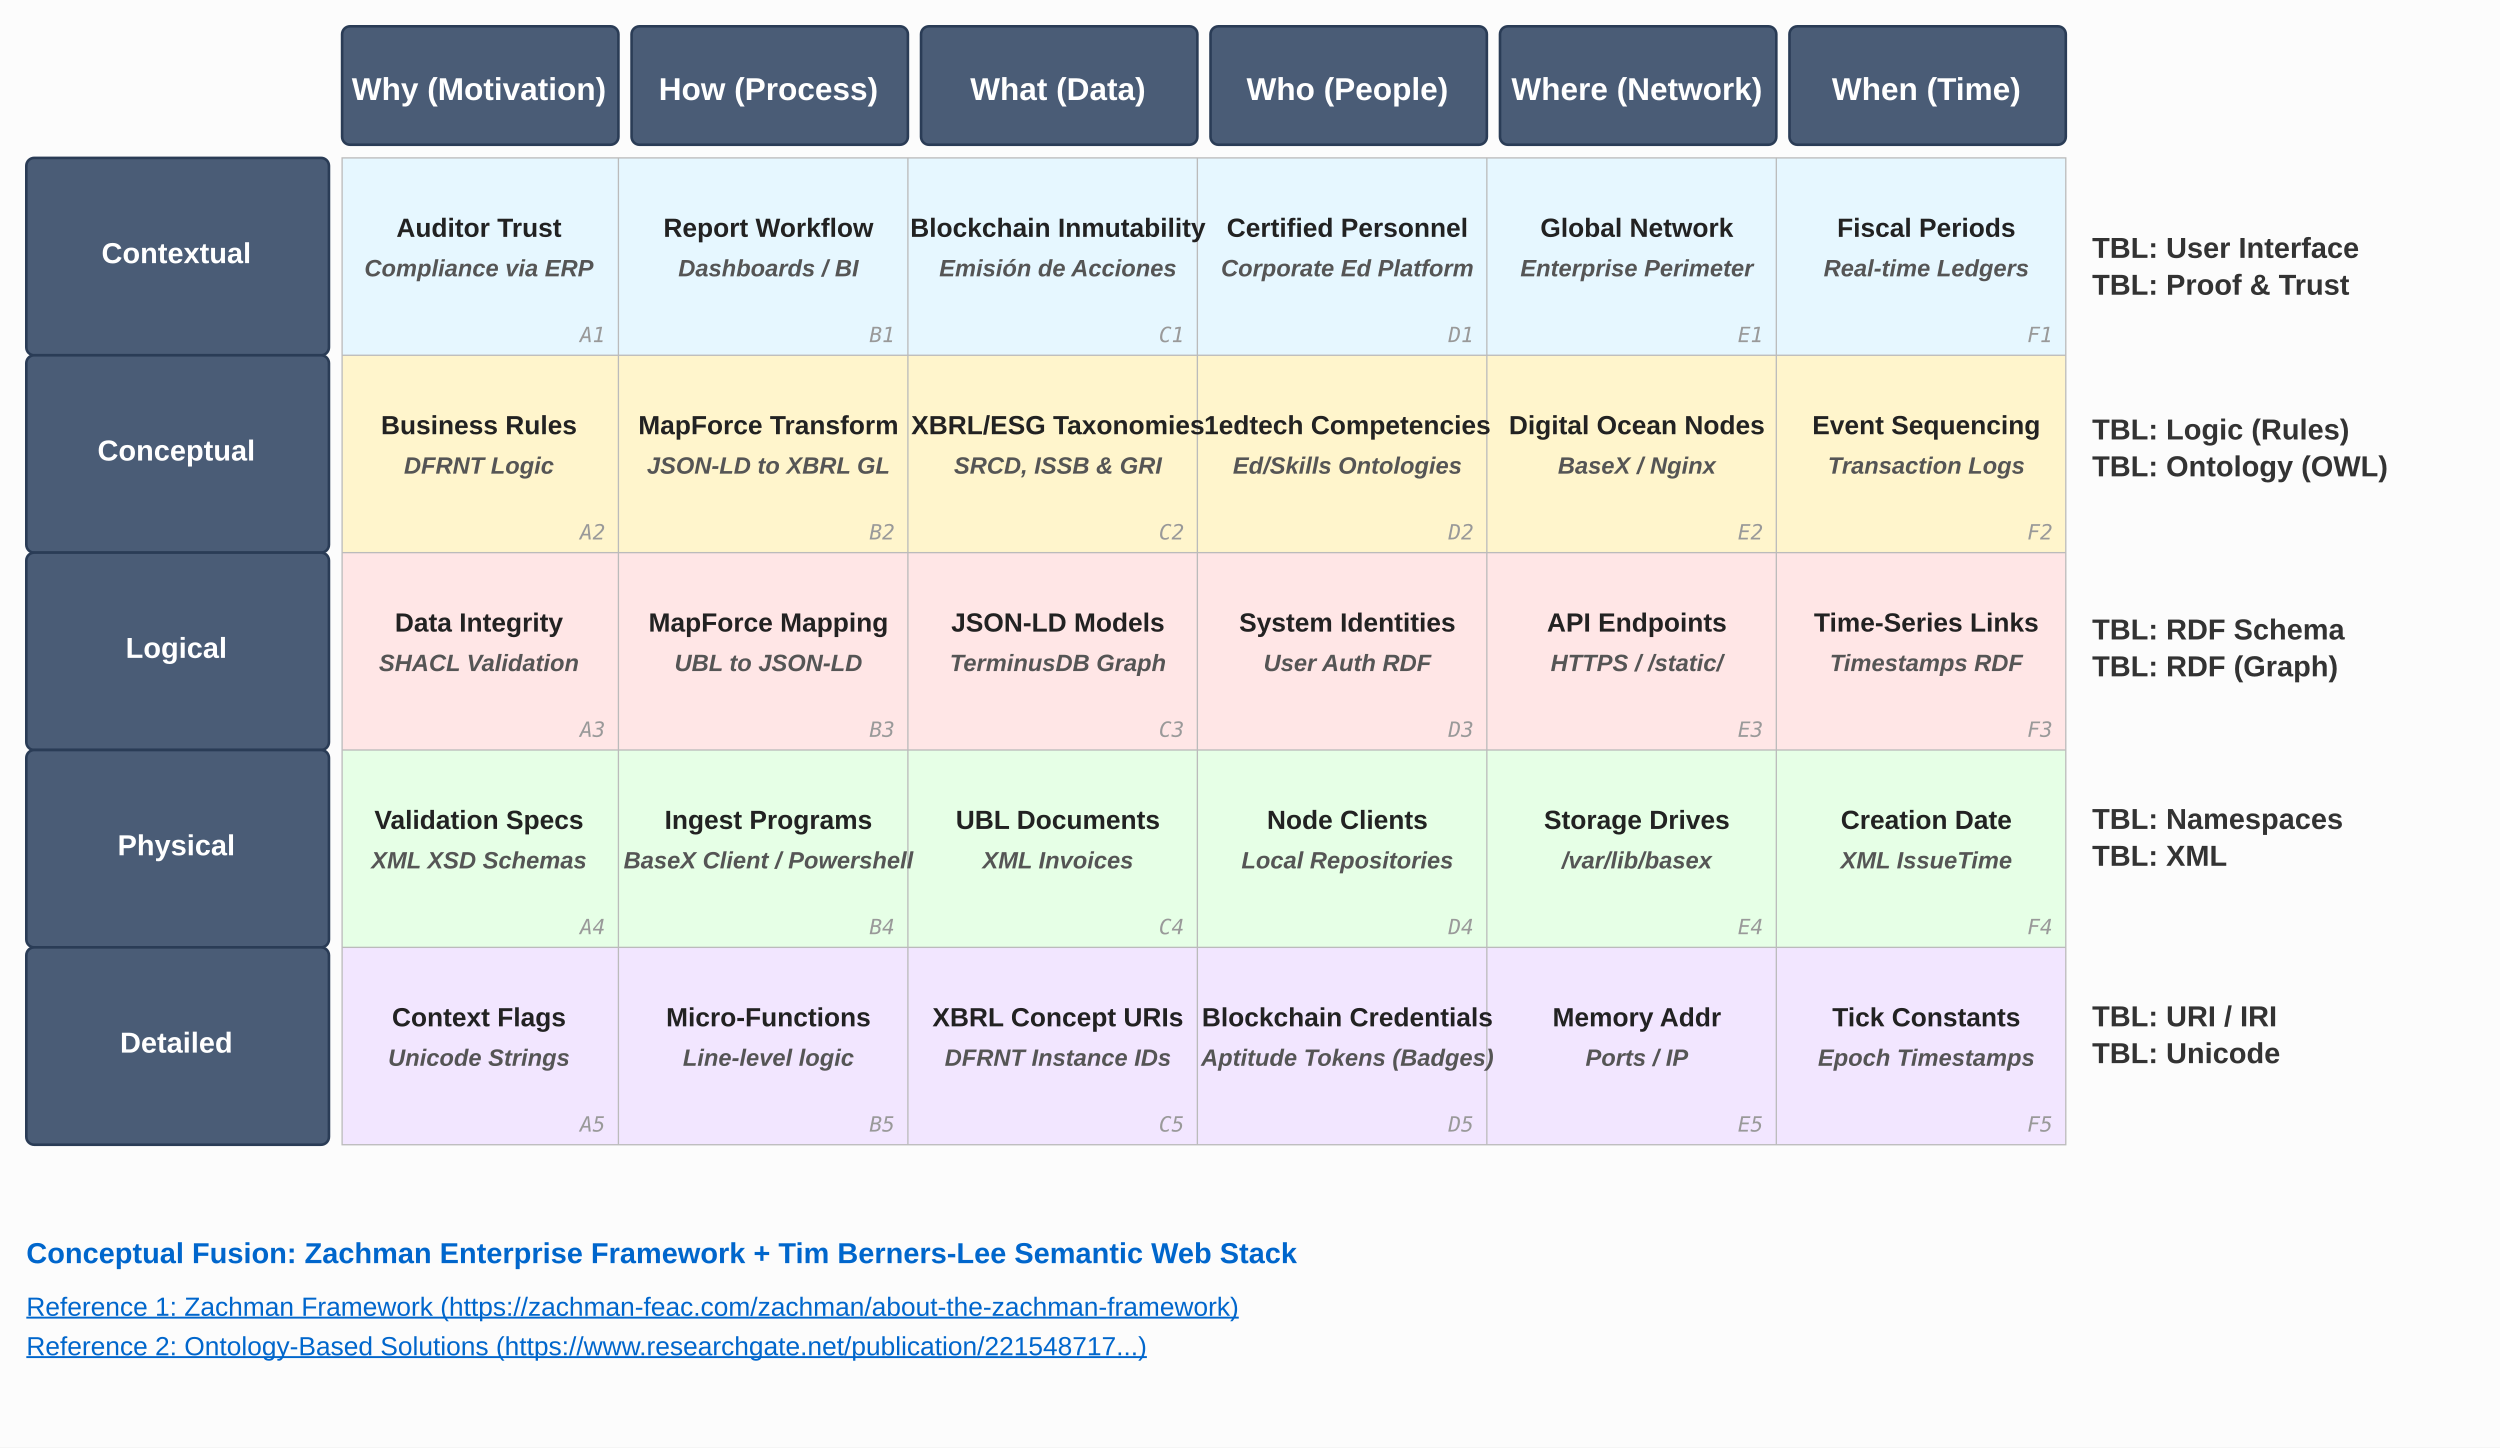
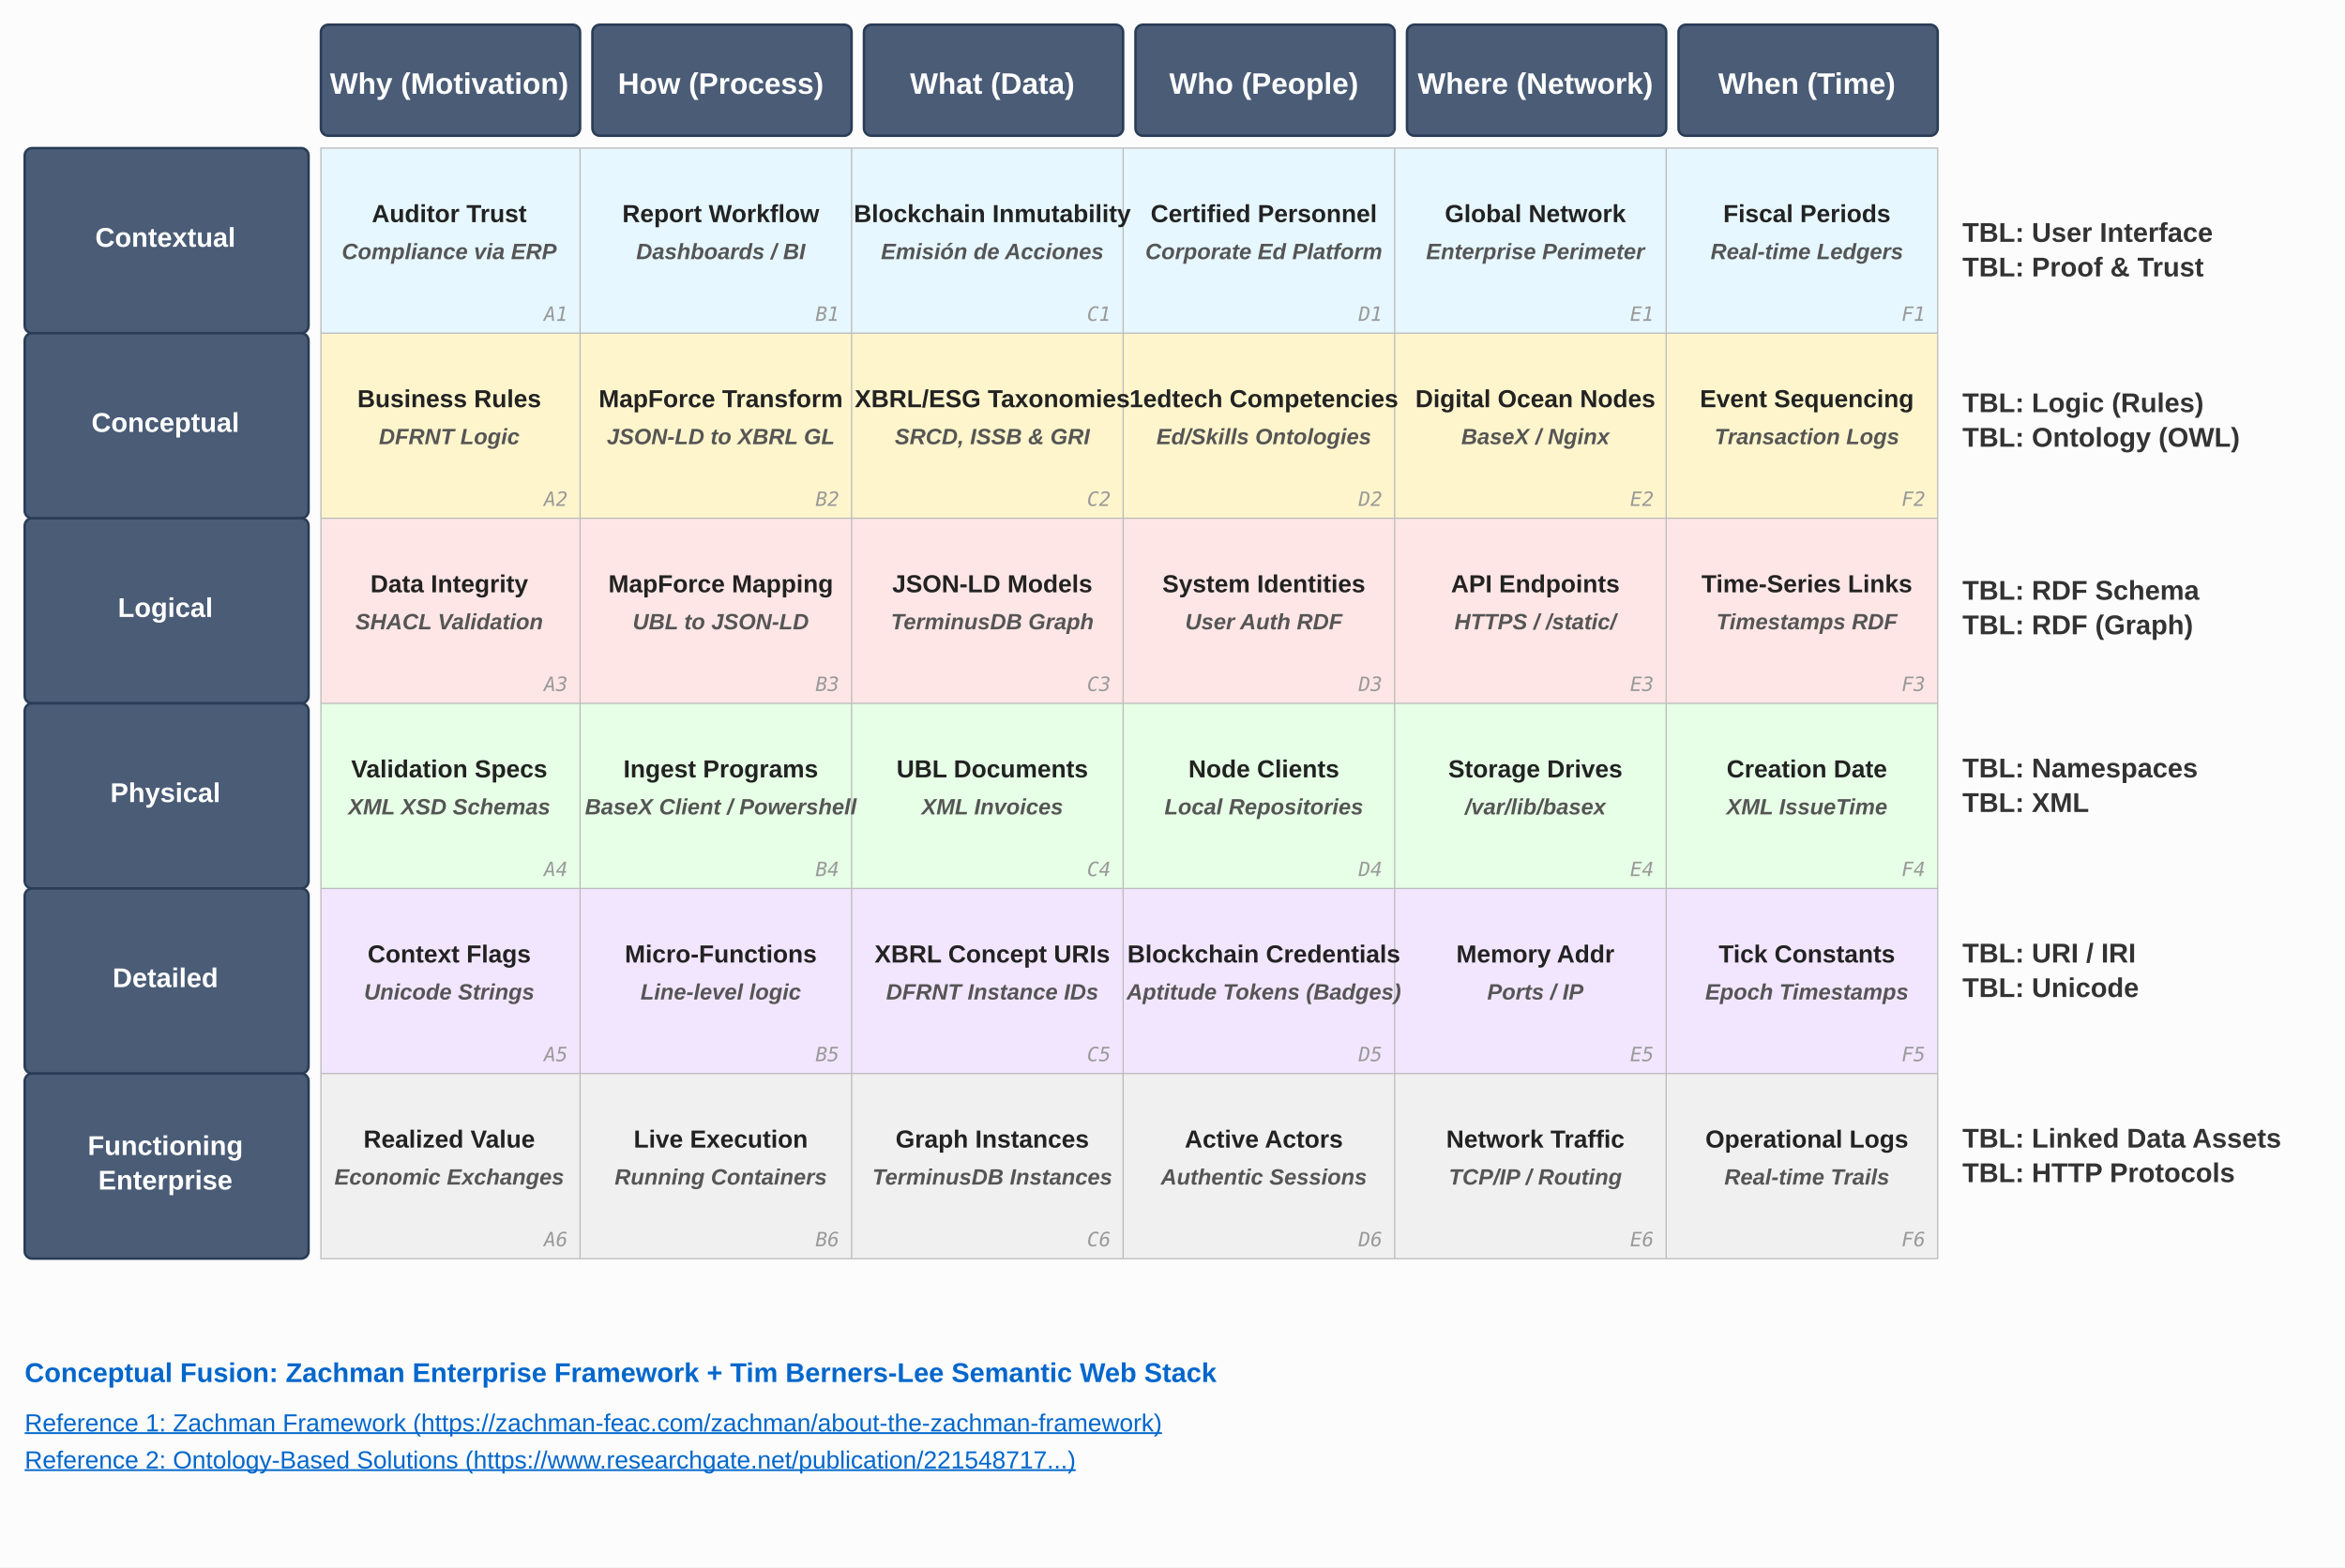
- <svg xmlns="http://www.w3.org/2000/svg" viewBox="0 0 950 550">
-   <rect width="950" height="550" fill="#fcfcfc" />
+ <svg xmlns="http://www.w3.org/2000/svg" viewBox="0 0 950 635">
+   <rect width="950" height="635" fill="#fcfcfc" />
  <style>
    .header { fill: #4a5c76; stroke: #2a3c56; stroke-width: 1; }
    .label { fill: white; font-family: Arial, sans-serif; font-size: 12px; font-weight: bold; text-anchor: middle; }
    .row-label { fill: white; font-family: Arial, sans-serif; font-size: 11px; font-weight: bold; text-anchor: middle; }
    .layer-label { fill: #333; font-family: Arial, sans-serif; font-size: 11px; font-weight: bold; text-anchor: start; }
    .cell-text { fill: #222; font-family: Arial, sans-serif; font-size: 10px; font-weight: bold; text-anchor: middle; }
    .cell-subtext { fill: #555; font-family: Arial, sans-serif; font-size: 9px; text-anchor: middle; font-style: italic; }
    .grid { fill: none; stroke: #bbb; stroke-width: 0.5; }
    
    /* Layer Cake Backgrounds */
    .layer-trust { fill: #e6f7ff; }
    .layer-onto { fill: #fff5cc; }
    .layer-rdf { fill: #ffe6e6; }
    .layer-xml { fill: #e6ffe6; }
    .layer-uri { fill: #f2e6ff; }
+     .layer-inst { fill: #f0f0f0; }
  </style>
  <rect class="layer-trust" x="130" y="60" width="655" height="75" />
  <rect class="layer-onto" x="130" y="135" width="655" height="75" />
  <rect class="layer-rdf" x="130" y="210" width="655" height="75" />
  <rect class="layer-xml" x="130" y="285" width="655" height="75" />
  <rect class="layer-uri" x="130" y="360" width="655" height="75" />
+   <rect class="layer-inst" x="130" y="435" width="655" height="75" />
  <g class="header">
    <rect x="130" y="10" width="105" height="45" rx="3" />
    <rect x="240" y="10" width="105" height="45" rx="3" />
    <rect x="350" y="10" width="105" height="45" rx="3" />
    <rect x="460" y="10" width="105" height="45" rx="3" />
    <rect x="570" y="10" width="105" height="45" rx="3" />
    <rect x="680" y="10" width="105" height="45" rx="3" />
  </g>
  <g class="label">
    <text x="182" y="38">Why (Motivation)</text>
    <text x="292" y="38">How (Process)</text>
    <text x="402" y="38">What (Data)</text>
    <text x="512" y="38">Who (People)</text>
    <text x="622" y="38">Where (Network)</text>
    <text x="732" y="38">When (Time)</text>
  </g>
  <g class="header">
    <rect x="10" y="60" width="115" height="75" rx="3" />
    <rect x="10" y="135" width="115" height="75" rx="3" />
    <rect x="10" y="210" width="115" height="75" rx="3" />
    <rect x="10" y="285" width="115" height="75" rx="3" />
    <rect x="10" y="360" width="115" height="75" rx="3" />
+     <rect x="10" y="435" width="115" height="75" rx="3" />
  </g>
  <g class="row-label">
    <text x="67" y="100">Contextual</text>
    <text x="67" y="175">Conceptual</text>
    <text x="67" y="250">Logical</text>
    <text x="67" y="325">Physical</text>
    <text x="67" y="400">Detailed</text>
+     <text x="67" y="468">Functioning</text>
+     <text x="67" y="482">Enterprise</text>
  </g>
  <g class="layer-label">
    <text x="795" y="98">TBL: User Interface</text>
    <text x="795" y="112">TBL: Proof &amp; Trust</text>
    <text x="795" y="167">TBL: Logic (Rules)</text>
    <text x="795" y="181">TBL: Ontology (OWL)</text>
    <text x="795" y="243">TBL: RDF Schema</text>
    <text x="795" y="257">TBL: RDF (Graph)</text>
    <text x="795" y="315">TBL: Namespaces</text>
    <text x="795" y="329">TBL: XML</text>
    <text x="795" y="390">TBL: URI / IRI</text>
    <text x="795" y="404">TBL: Unicode</text>
+     <text x="795" y="465">TBL: Linked Data Assets</text>
+     <text x="795" y="479">TBL: HTTP Protocols</text>
  </g>
  <g class="grid">
-     <rect x="130" y="60" width="655" height="375" />
-     <line x1="235" y1="60" x2="235" y2="435" />
-     <line x1="345" y1="60" x2="345" y2="435" />
-     <line x1="455" y1="60" x2="455" y2="435" />
-     <line x1="565" y1="60" x2="565" y2="435" />
-     <line x1="675" y1="60" x2="675" y2="435" />
+     <rect x="130" y="60" width="655" height="450" />
+     <line x1="235" y1="60" x2="235" y2="510" />
+     <line x1="345" y1="60" x2="345" y2="510" />
+     <line x1="455" y1="60" x2="455" y2="510" />
+     <line x1="565" y1="60" x2="565" y2="510" />
+     <line x1="675" y1="60" x2="675" y2="510" />
    <line x1="130" y1="135" x2="785" y2="135" />
    <line x1="130" y1="210" x2="785" y2="210" />
    <line x1="130" y1="285" x2="785" y2="285" />
    <line x1="130" y1="360" x2="785" y2="360" />
+     <line x1="130" y1="435" x2="785" y2="435" />
  </g>
  <g class="cell-text">
    <text x="182" y="90">Auditor Trust</text>
    <text x="182" y="105" class="cell-subtext">Compliance via ERP</text>
    <text x="292" y="90">Report Workflow</text>
    <text x="292" y="105" class="cell-subtext">Dashboards / BI</text>
    <text x="402" y="90">Blockchain Inmutability</text>
    <text x="402" y="105" class="cell-subtext">Emisión de Acciones</text>
    <text x="512" y="90">Certified Personnel</text>
    <text x="512" y="105" class="cell-subtext">Corporate Ed Platform</text>
    <text x="622" y="90">Global Network</text>
    <text x="622" y="105" class="cell-subtext">Enterprise Perimeter</text>
    <text x="732" y="90">Fiscal Periods</text>
    <text x="732" y="105" class="cell-subtext">Real-time Ledgers</text>
    <text x="182" y="165">Business Rules</text>
    <text x="182" y="180" class="cell-subtext">DFRNT Logic</text>
    <text x="292" y="165">MapForce Transform</text>
    <text x="292" y="180" class="cell-subtext">JSON-LD to XBRL GL</text>
    <text x="402" y="165">XBRL/ESG Taxonomies</text>
    <text x="402" y="180" class="cell-subtext">SRCD, ISSB &amp; GRI</text>
    <text x="512" y="165">1edtech Competencies</text>
    <text x="512" y="180" class="cell-subtext">Ed/Skills Ontologies</text>
    <text x="622" y="165">Digital Ocean Nodes</text>
    <text x="622" y="180" class="cell-subtext">BaseX / Nginx</text>
    <text x="732" y="165">Event Sequencing</text>
    <text x="732" y="180" class="cell-subtext">Transaction Logs</text>
    <text x="182" y="240">Data Integrity</text>
    <text x="182" y="255" class="cell-subtext">SHACL Validation</text>
    <text x="292" y="240">MapForce Mapping</text>
    <text x="292" y="255" class="cell-subtext">UBL to JSON-LD</text>
    <text x="402" y="240">JSON-LD Models</text>
    <text x="402" y="255" class="cell-subtext">TerminusDB Graph</text>
    <text x="512" y="240">System Identities</text>
    <text x="512" y="255" class="cell-subtext">User Auth RDF</text>
    <text x="622" y="240">API Endpoints</text>
    <text x="622" y="255" class="cell-subtext">HTTPS / /static/</text>
    <text x="732" y="240">Time-Series Links</text>
    <text x="732" y="255" class="cell-subtext">Timestamps RDF</text>
    <text x="182" y="315">Validation Specs</text>
    <text x="182" y="330" class="cell-subtext">XML XSD Schemas</text>
    <text x="292" y="315">Ingest Programs</text>
    <text x="292" y="330" class="cell-subtext">BaseX Client / Powershell</text>
    <text x="402" y="315">UBL Documents</text>
    <text x="402" y="330" class="cell-subtext">XML Invoices</text>
    <text x="512" y="315">Node Clients</text>
    <text x="512" y="330" class="cell-subtext">Local Repositories</text>
    <text x="622" y="315">Storage Drives</text>
    <text x="622" y="330" class="cell-subtext">/var/lib/basex</text>
    <text x="732" y="315">Creation Date</text>
    <text x="732" y="330" class="cell-subtext">XML IssueTime</text>
    <text x="182" y="390">Context Flags</text>
    <text x="182" y="405" class="cell-subtext">Unicode Strings</text>
    <text x="292" y="390">Micro-Functions</text>
    <text x="292" y="405" class="cell-subtext">Line-level logic</text>
    <text x="402" y="390">XBRL Concept URIs</text>
    <text x="402" y="405" class="cell-subtext">DFRNT Instance IDs</text>
    <text x="512" y="390">Blockchain Credentials</text>
    <text x="512" y="405" class="cell-subtext">Aptitude Tokens (Badges)</text>
    <text x="622" y="390">Memory Addr</text>
    <text x="622" y="405" class="cell-subtext">Ports / IP</text>
    <text x="732" y="390">Tick Constants</text>
    <text x="732" y="405" class="cell-subtext">Epoch Timestamps</text>
+     <text x="182" y="465">Realized Value</text>
+     <text x="182" y="480" class="cell-subtext">Economic Exchanges</text>
+     <text x="292" y="465">Live Execution</text>
+     <text x="292" y="480" class="cell-subtext">Running Containers</text>
+     <text x="402" y="465">Graph Instances</text>
+     <text x="402" y="480" class="cell-subtext">TerminusDB Instances</text>
+     <text x="512" y="465">Active Actors</text>
+     <text x="512" y="480" class="cell-subtext">Authentic Sessions</text>
+     <text x="622" y="465">Network Traffic</text>
+     <text x="622" y="480" class="cell-subtext">TCP/IP / Routing</text>
+     <text x="732" y="465">Operational Logs</text>
+     <text x="732" y="480" class="cell-subtext">Real-time Trails</text>
  </g>
  <g class="cell-subtext" style="fill:#999; font-size:8px; font-family:monospace; font-weight:normal; text-anchor:end;">
    <text x="230" y="130">A1</text>
    <text x="340" y="130">B1</text>
    <text x="450" y="130">C1</text>
    <text x="560" y="130">D1</text>
    <text x="670" y="130">E1</text>
    <text x="780" y="130">F1</text>
    <text x="230" y="205">A2</text>
    <text x="340" y="205">B2</text>
    <text x="450" y="205">C2</text>
    <text x="560" y="205">D2</text>
    <text x="670" y="205">E2</text>
    <text x="780" y="205">F2</text>
    <text x="230" y="280">A3</text>
    <text x="340" y="280">B3</text>
    <text x="450" y="280">C3</text>
    <text x="560" y="280">D3</text>
    <text x="670" y="280">E3</text>
    <text x="780" y="280">F3</text>
    <text x="230" y="355">A4</text>
    <text x="340" y="355">B4</text>
    <text x="450" y="355">C4</text>
    <text x="560" y="355">D4</text>
    <text x="670" y="355">E4</text>
    <text x="780" y="355">F4</text>
    <text x="230" y="430">A5</text>
    <text x="340" y="430">B5</text>
    <text x="450" y="430">C5</text>
    <text x="560" y="430">D5</text>
    <text x="670" y="430">E5</text>
    <text x="780" y="430">F5</text>
-   </g>
-   <g transform="translate(10, 480)">
+     <text x="230" y="505">A6</text>
+     <text x="340" y="505">B6</text>
+     <text x="450" y="505">C6</text>
+     <text x="560" y="505">D6</text>
+     <text x="670" y="505">E6</text>
+     <text x="780" y="505">F6</text>
+   </g>
+   <g transform="translate(10, 560)">
    <text fill="#0066cc" font-family="Arial, sans-serif" font-size="11px" text-decoration="none" font-weight="bold">
        Conceptual Fusion: Zachman Enterprise Framework + Tim Berners-Lee Semantic Web Stack
    </text>
    <a href="https://zachman-feac.com/zachman/about-the-zachman-framework" target="_blank" rel="noopener noreferrer">
      <text y="20" fill="#0066cc" font-family="Arial, sans-serif" font-size="10px" text-decoration="underline">
        Reference 1: Zachman Framework (https://zachman-feac.com/zachman/about-the-zachman-framework)
      </text>
    </a>
    <a href="https://www.researchgate.net/publication/221548717_Towards_an_Ontology-Based_Solution_for_Managing_License_Agreement_Using_Semantic_Desktop" target="_blank" rel="noopener noreferrer">
      <text y="35" fill="#0066cc" font-family="Arial, sans-serif" font-size="10px" text-decoration="underline">
        Reference 2: Ontology-Based Solutions (https://www.researchgate.net/publication/221548717...)
      </text>
    </a>
  </g>
</svg>
